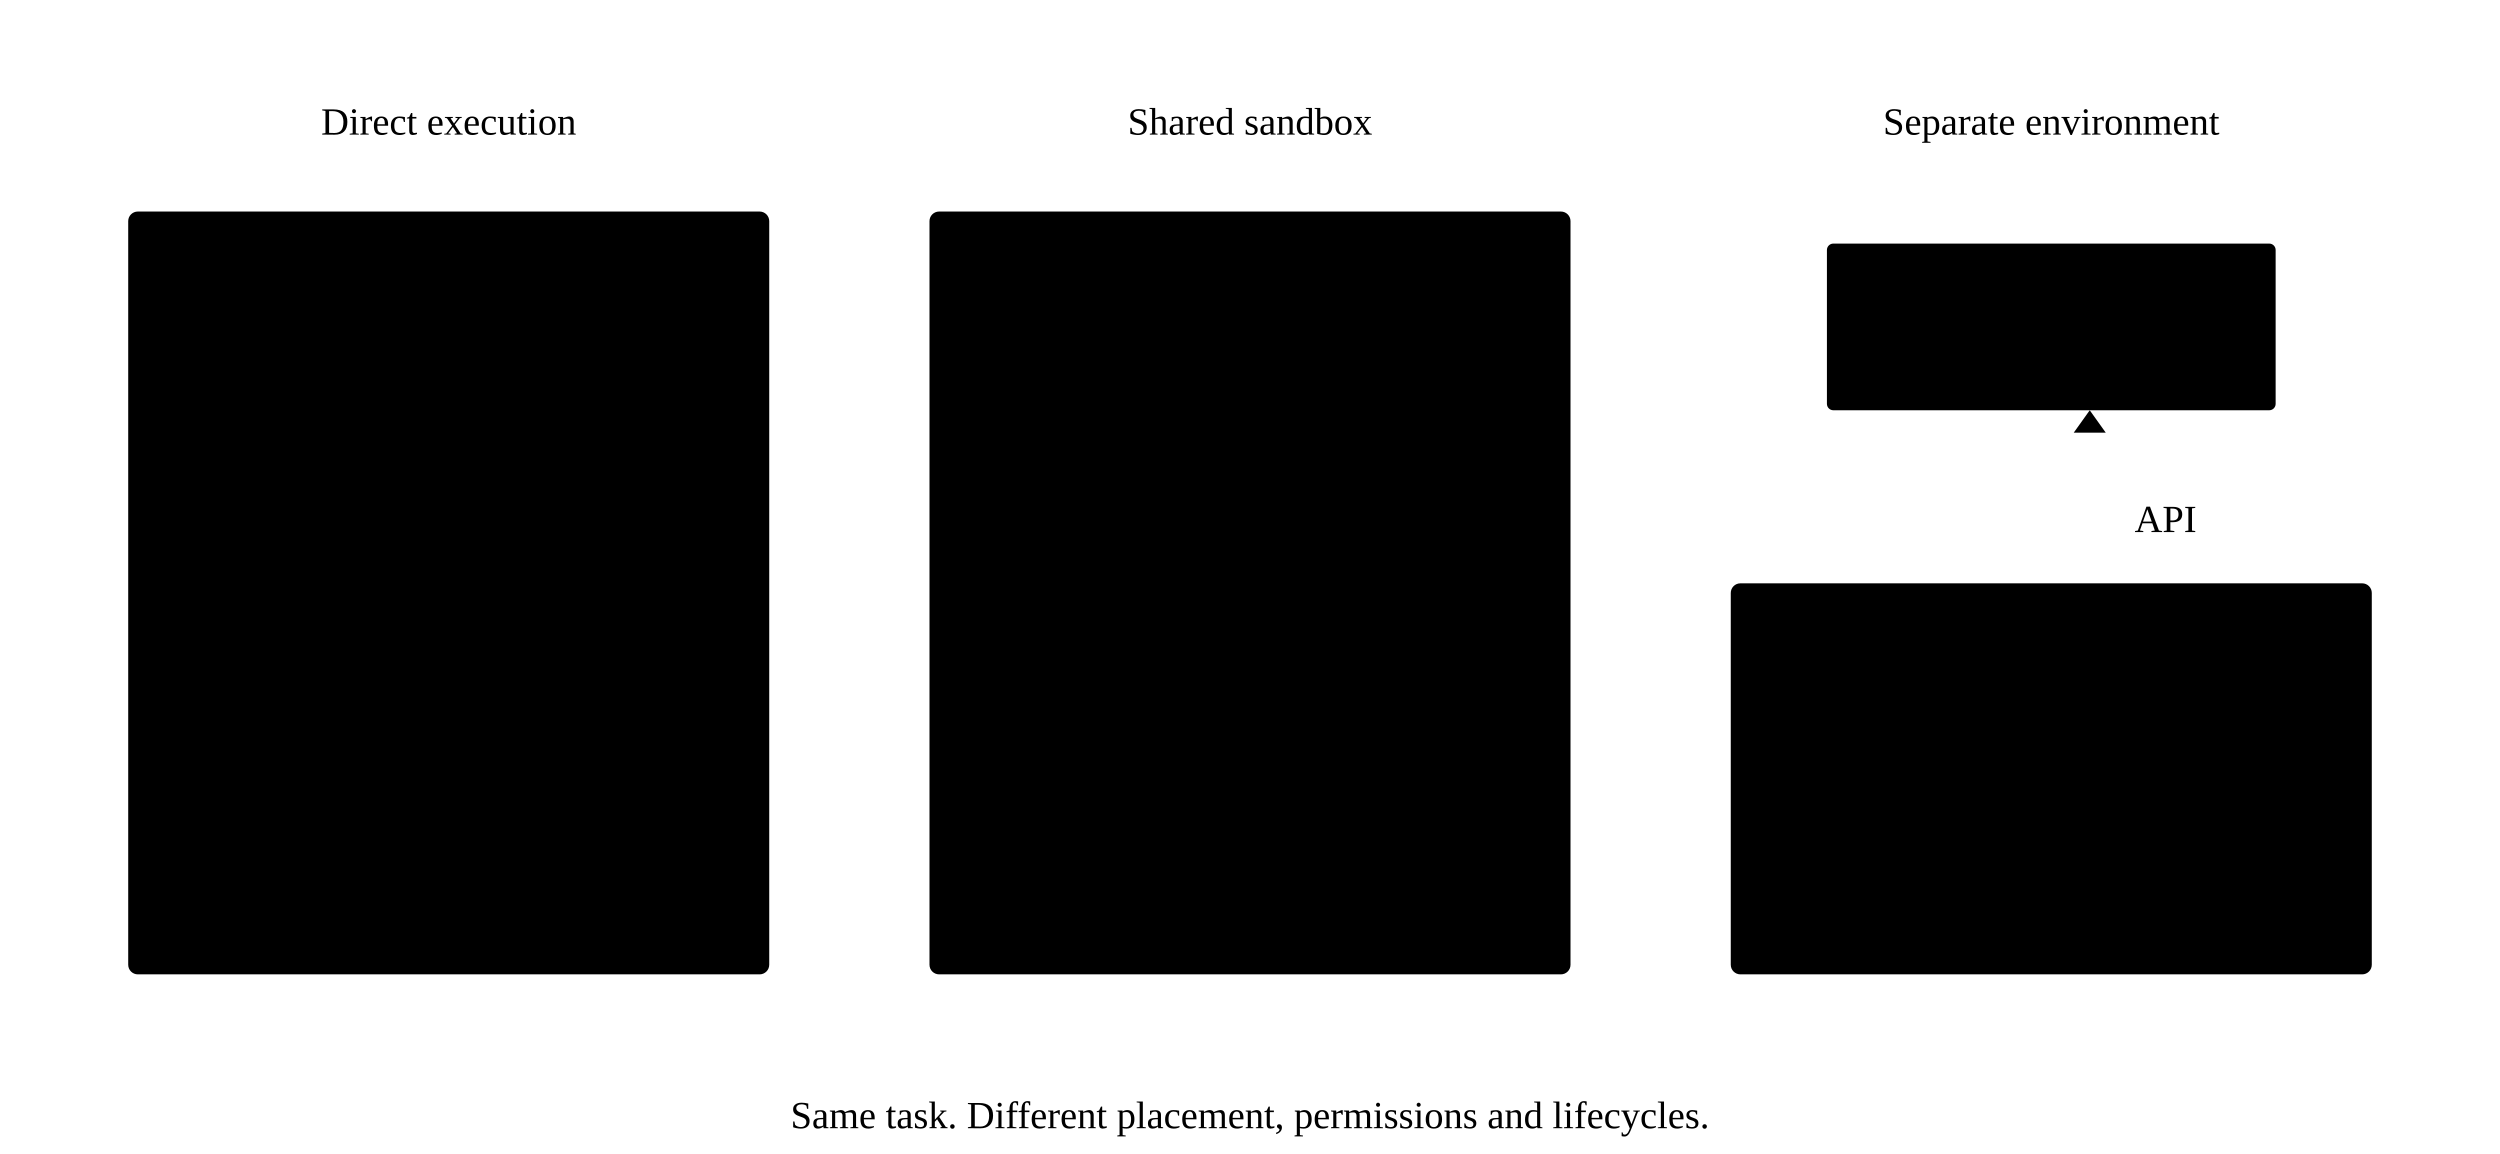
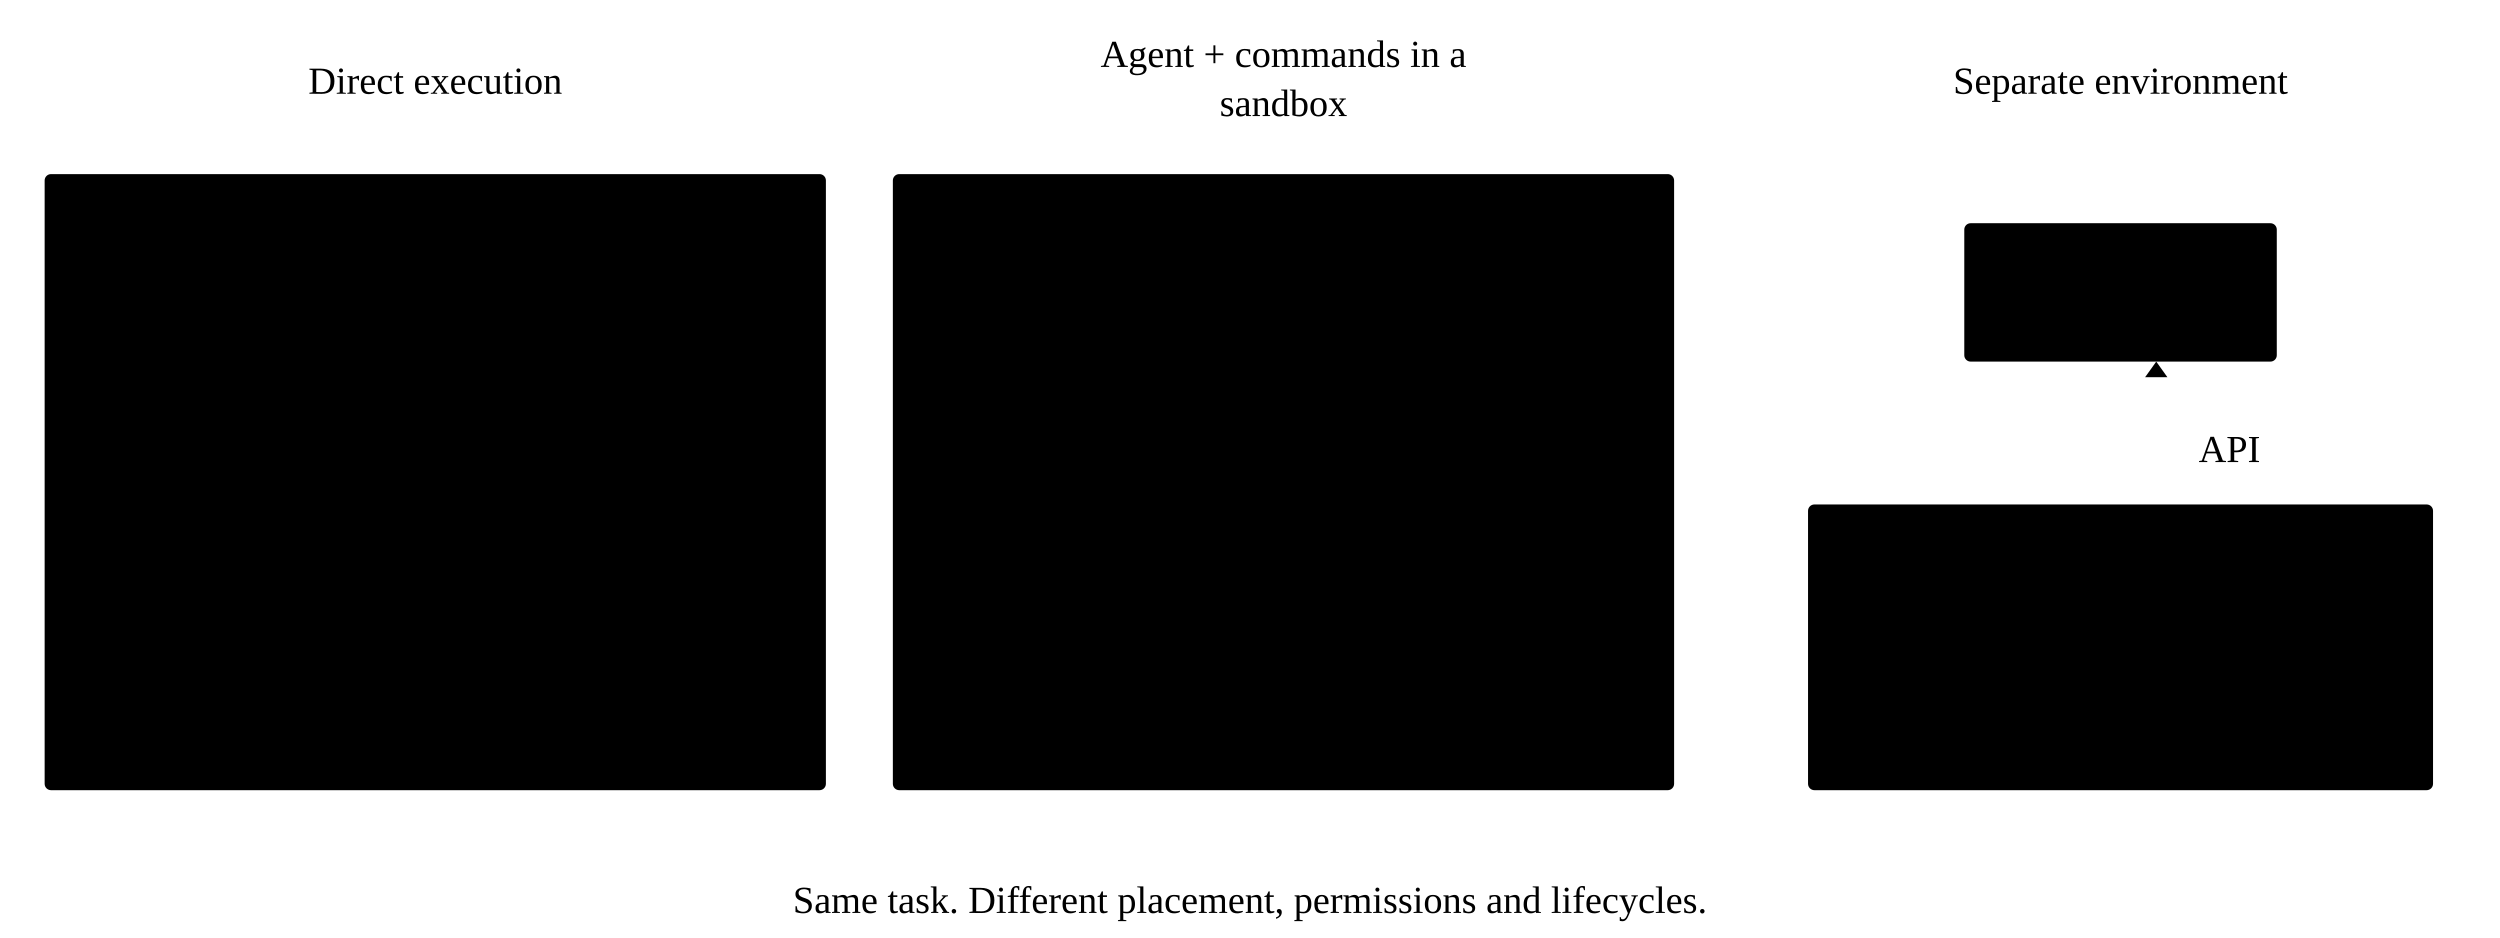
- <svg xmlns="http://www.w3.org/2000/svg" viewBox="0 0 780 360" role="img" aria-label="Commands on the agent host, agent and commands together in a sandbox, and an agent runtime connected to a separate execution environment.">
-   <text class="pt ink" x="140" y="42" text-anchor="middle">Direct execution</text>
-   <text class="pt ink" x="390" y="42" text-anchor="middle">Shared sandbox</text>
-   <text class="pt ink" x="640" y="42" text-anchor="middle">Separate environment</text>
-   <rect class="pf" x="40" y="66" width="200" height="238" rx="3" />
-   <text class="pt" x="58" y="91">host</text>
-   <rect class="pl" x="70" y="112" width="140" height="52" rx="2" />
-   <text class="pt ink" x="140" y="143" text-anchor="middle">agent runtime</text>
-   <path class="pa" d="M140 164V212m-5-7 5 7 5-7" />
-   <rect class="pl" x="70" y="212" width="140" height="52" rx="2" />
-   <text class="pt ink" x="140" y="243" text-anchor="middle">commands</text>
-   <rect class="pa dash" x="290" y="66" width="200" height="238" rx="3" />
-   <text class="pt acc" x="308" y="91">sandbox</text>
-   <rect class="pl" x="320" y="112" width="140" height="52" rx="2" />
-   <text class="pt ink" x="390" y="143" text-anchor="middle">agent runtime</text>
-   <path class="pa" d="M390 164V212m-5-7 5 7 5-7" />
-   <rect class="pl" x="320" y="212" width="140" height="52" rx="2" />
-   <text class="pt ink" x="390" y="243" text-anchor="middle">commands</text>
-   <rect class="pl" x="570" y="76" width="140" height="52" rx="2" />
-   <text class="pt ink" x="640" y="107" text-anchor="middle">agent runtime</text>
-   <path class="pa" d="M628 128V212m-5-7 5 7 5-7M652 212V128m-5 7 5-7 5 7" />
-   <text class="pt" x="666" y="166">API</text>
-   <rect class="pa dash" x="540" y="182" width="200" height="122" rx="3" />
-   <rect class="pl" x="570" y="212" width="140" height="52" rx="2" />
-   <text class="pt ink" x="640" y="243" text-anchor="middle">commands</text>
-   <text class="pt acc" x="640" y="287" text-anchor="middle">environment</text>
-   <path class="pf thin" d="M40 330H740" />
-   <text class="pt" x="390" y="352" text-anchor="middle">Same task. Different placement, permissions and lifecycles.</text>
+ <svg xmlns="http://www.w3.org/2000/svg" viewBox="0 0 784 294" role="img" aria-label="Two agents executing directly on one host; two agents each sharing a separate sandbox with their own commands on one host; and an agent runtime connected to a separate execution environment.">
+   <text class="pt ink" x="136.5" y="29.4" text-anchor="middle">Direct execution</text>
+   <text class="pt ink" x="402.5" y="21" text-anchor="middle">Agent + commands in a</text>
+   <text class="pt ink" x="402.5" y="36.4" text-anchor="middle">sandbox</text>
+   <text class="pt ink" x="665" y="29.4" text-anchor="middle">Separate environment</text>
+   <rect class="pf" x="14" y="54.6" width="245" height="193.2" rx="2" />
+   <text class="pt" x="26.6" y="72.8" text-anchor="start">host</text>
+   <rect class="pl" x="28" y="107.8" width="91" height="43.4" rx="2" />
+   <text class="pt ink" x="73.5" y="125.3" text-anchor="middle">agent</text>
+   <text class="pt ink" x="73.5" y="140" text-anchor="middle">runtime</text>
+   <path class="pa" d="M73.5 151.2V189m-3.5 -4.9 3.5 4.9 3.5 -4.9" />
+   <rect class="pl" x="28" y="189" width="91" height="33.6" rx="2" />
+   <text class="pt ink" x="73.5" y="210" text-anchor="middle">commands</text>
+   <rect class="pl" x="147" y="107.8" width="91" height="43.4" rx="2" />
+   <text class="pt ink" x="192.5" y="125.3" text-anchor="middle">agent</text>
+   <text class="pt ink" x="192.5" y="140" text-anchor="middle">runtime</text>
+   <path class="pa" d="M192.5 151.2V189m-3.5 -4.9 3.5 4.9 3.5 -4.9" />
+   <rect class="pl" x="147" y="189" width="91" height="33.6" rx="2" />
+   <text class="pt ink" x="192.5" y="210" text-anchor="middle">commands</text>
+   <rect class="pf" x="280" y="54.6" width="245" height="193.2" rx="2" />
+   <text class="pt" x="292.6" y="72.8" text-anchor="start">host</text>
+   <rect class="pa dash" x="289.8" y="84" width="107.8" height="154" rx="2" />
+   <text class="pt acc" x="298.2" y="99.4" text-anchor="start">sandbox</text>
+   <rect class="pl" x="298.2" y="107.8" width="91" height="43.4" rx="2" />
+   <text class="pt ink" x="343.7" y="125.3" text-anchor="middle">agent</text>
+   <text class="pt ink" x="343.7" y="140" text-anchor="middle">runtime</text>
+   <path class="pa" d="M343.7 151.2V189m-3.5 -4.9 3.5 4.9 3.5 -4.9" />
+   <rect class="pl" x="298.2" y="189" width="91" height="33.6" rx="2" />
+   <text class="pt ink" x="343.7" y="210" text-anchor="middle">commands</text>
+   <rect class="pa dash" x="407.4" y="84" width="107.8" height="154" rx="2" />
+   <text class="pt acc" x="415.8" y="99.4" text-anchor="start">sandbox</text>
+   <rect class="pl" x="415.8" y="107.8" width="91" height="43.4" rx="2" />
+   <text class="pt ink" x="461.3" y="125.3" text-anchor="middle">agent</text>
+   <text class="pt ink" x="461.3" y="140" text-anchor="middle">runtime</text>
+   <path class="pa" d="M461.3 151.2V189m-3.5 -4.9 3.5 4.9 3.5 -4.9" />
+   <rect class="pl" x="415.8" y="189" width="91" height="33.6" rx="2" />
+   <text class="pt ink" x="461.3" y="210" text-anchor="middle">commands</text>
+   <rect class="pl" x="616" y="70" width="98" height="43.4" rx="2" />
+   <text class="pt ink" x="665" y="87.5" text-anchor="middle">agent</text>
+   <text class="pt ink" x="665" y="102.2" text-anchor="middle">runtime</text>
+   <rect class="pa dash" x="567" y="158.2" width="196" height="89.6" rx="2" />
+   <rect class="pl" x="616" y="189" width="98" height="33.6" rx="2" />
+   <text class="pt ink" x="665" y="210" text-anchor="middle">commands</text>
+   <text class="pt acc" x="665" y="238" text-anchor="middle">environment</text>
+   <path class="pa" d="M653.8 113.4V189m-3.5 -4.9 3.5 4.9 3.5 -4.9" />
+   <path class="pa" d="M676.2 189V113.4m-3.5 4.9 3.5 -4.9 3.5 4.9" />
+   <text class="pt" x="689.5" y="144.9" text-anchor="start">API</text>
+   <path class="pf thin" d="M14 268.8H770" />
+   <text class="pt" x="392" y="286.3" text-anchor="middle">Same task. Different placement, permissions and lifecycles.</text>
</svg>
